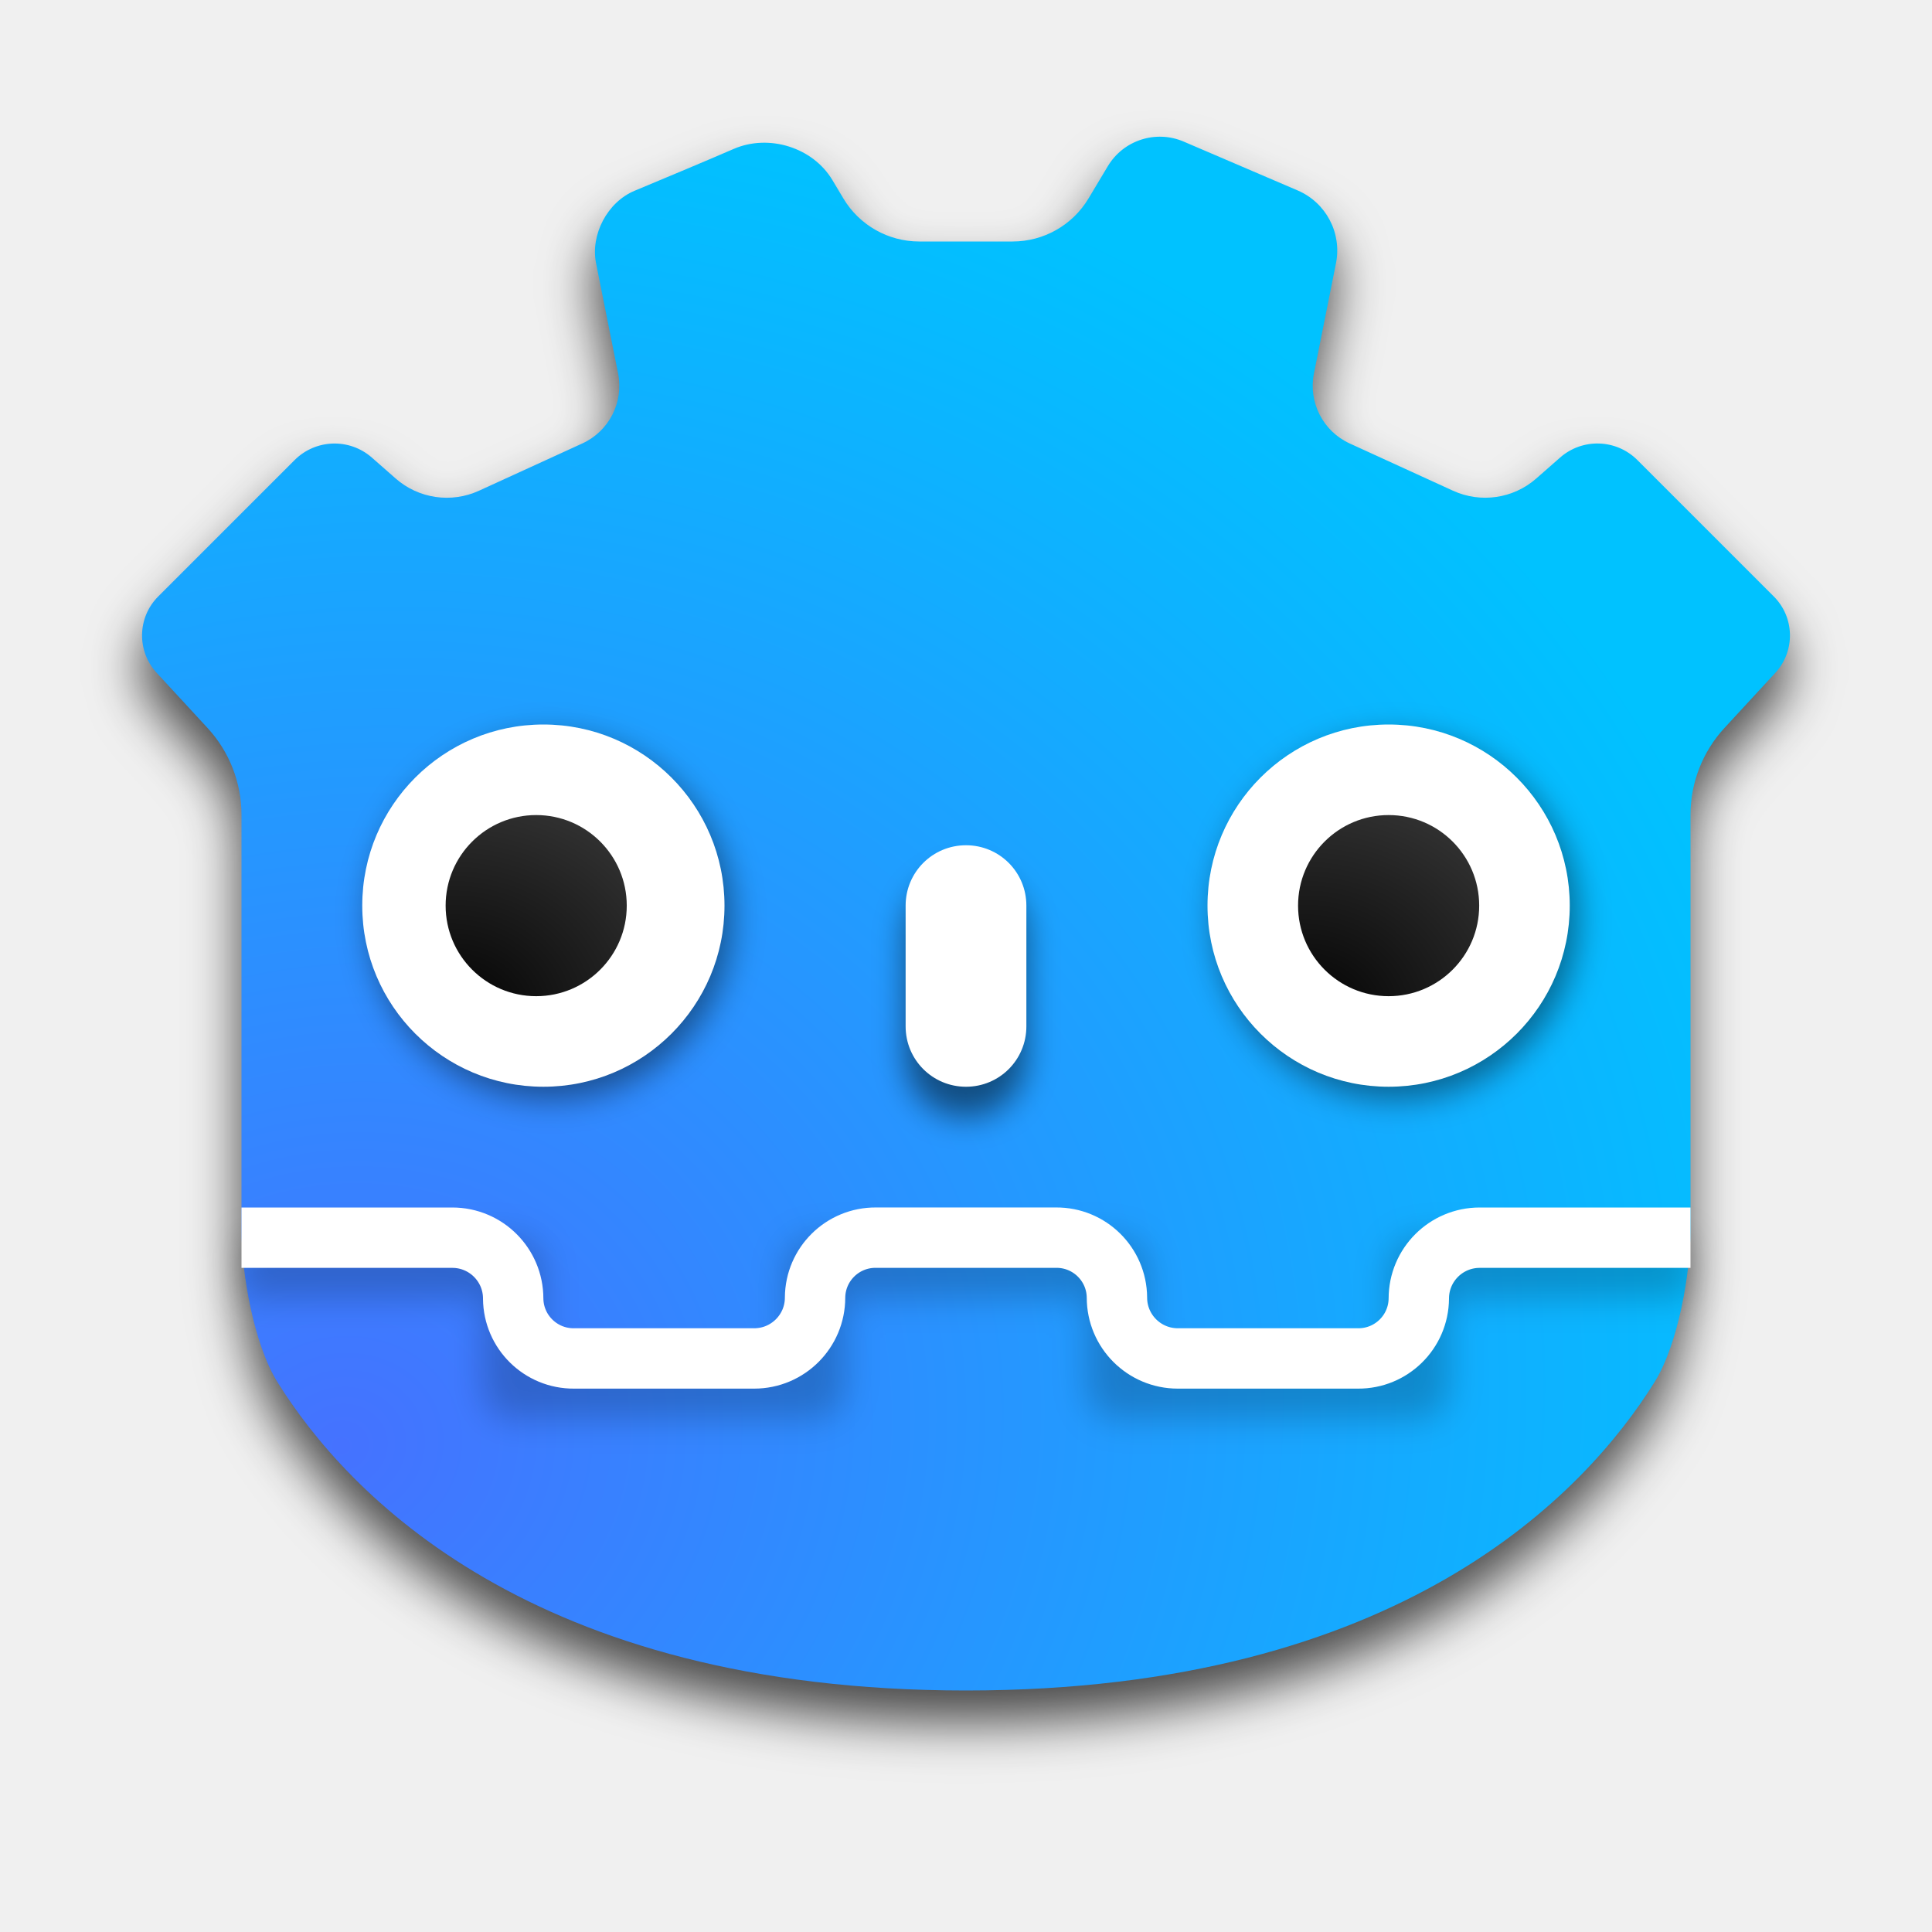
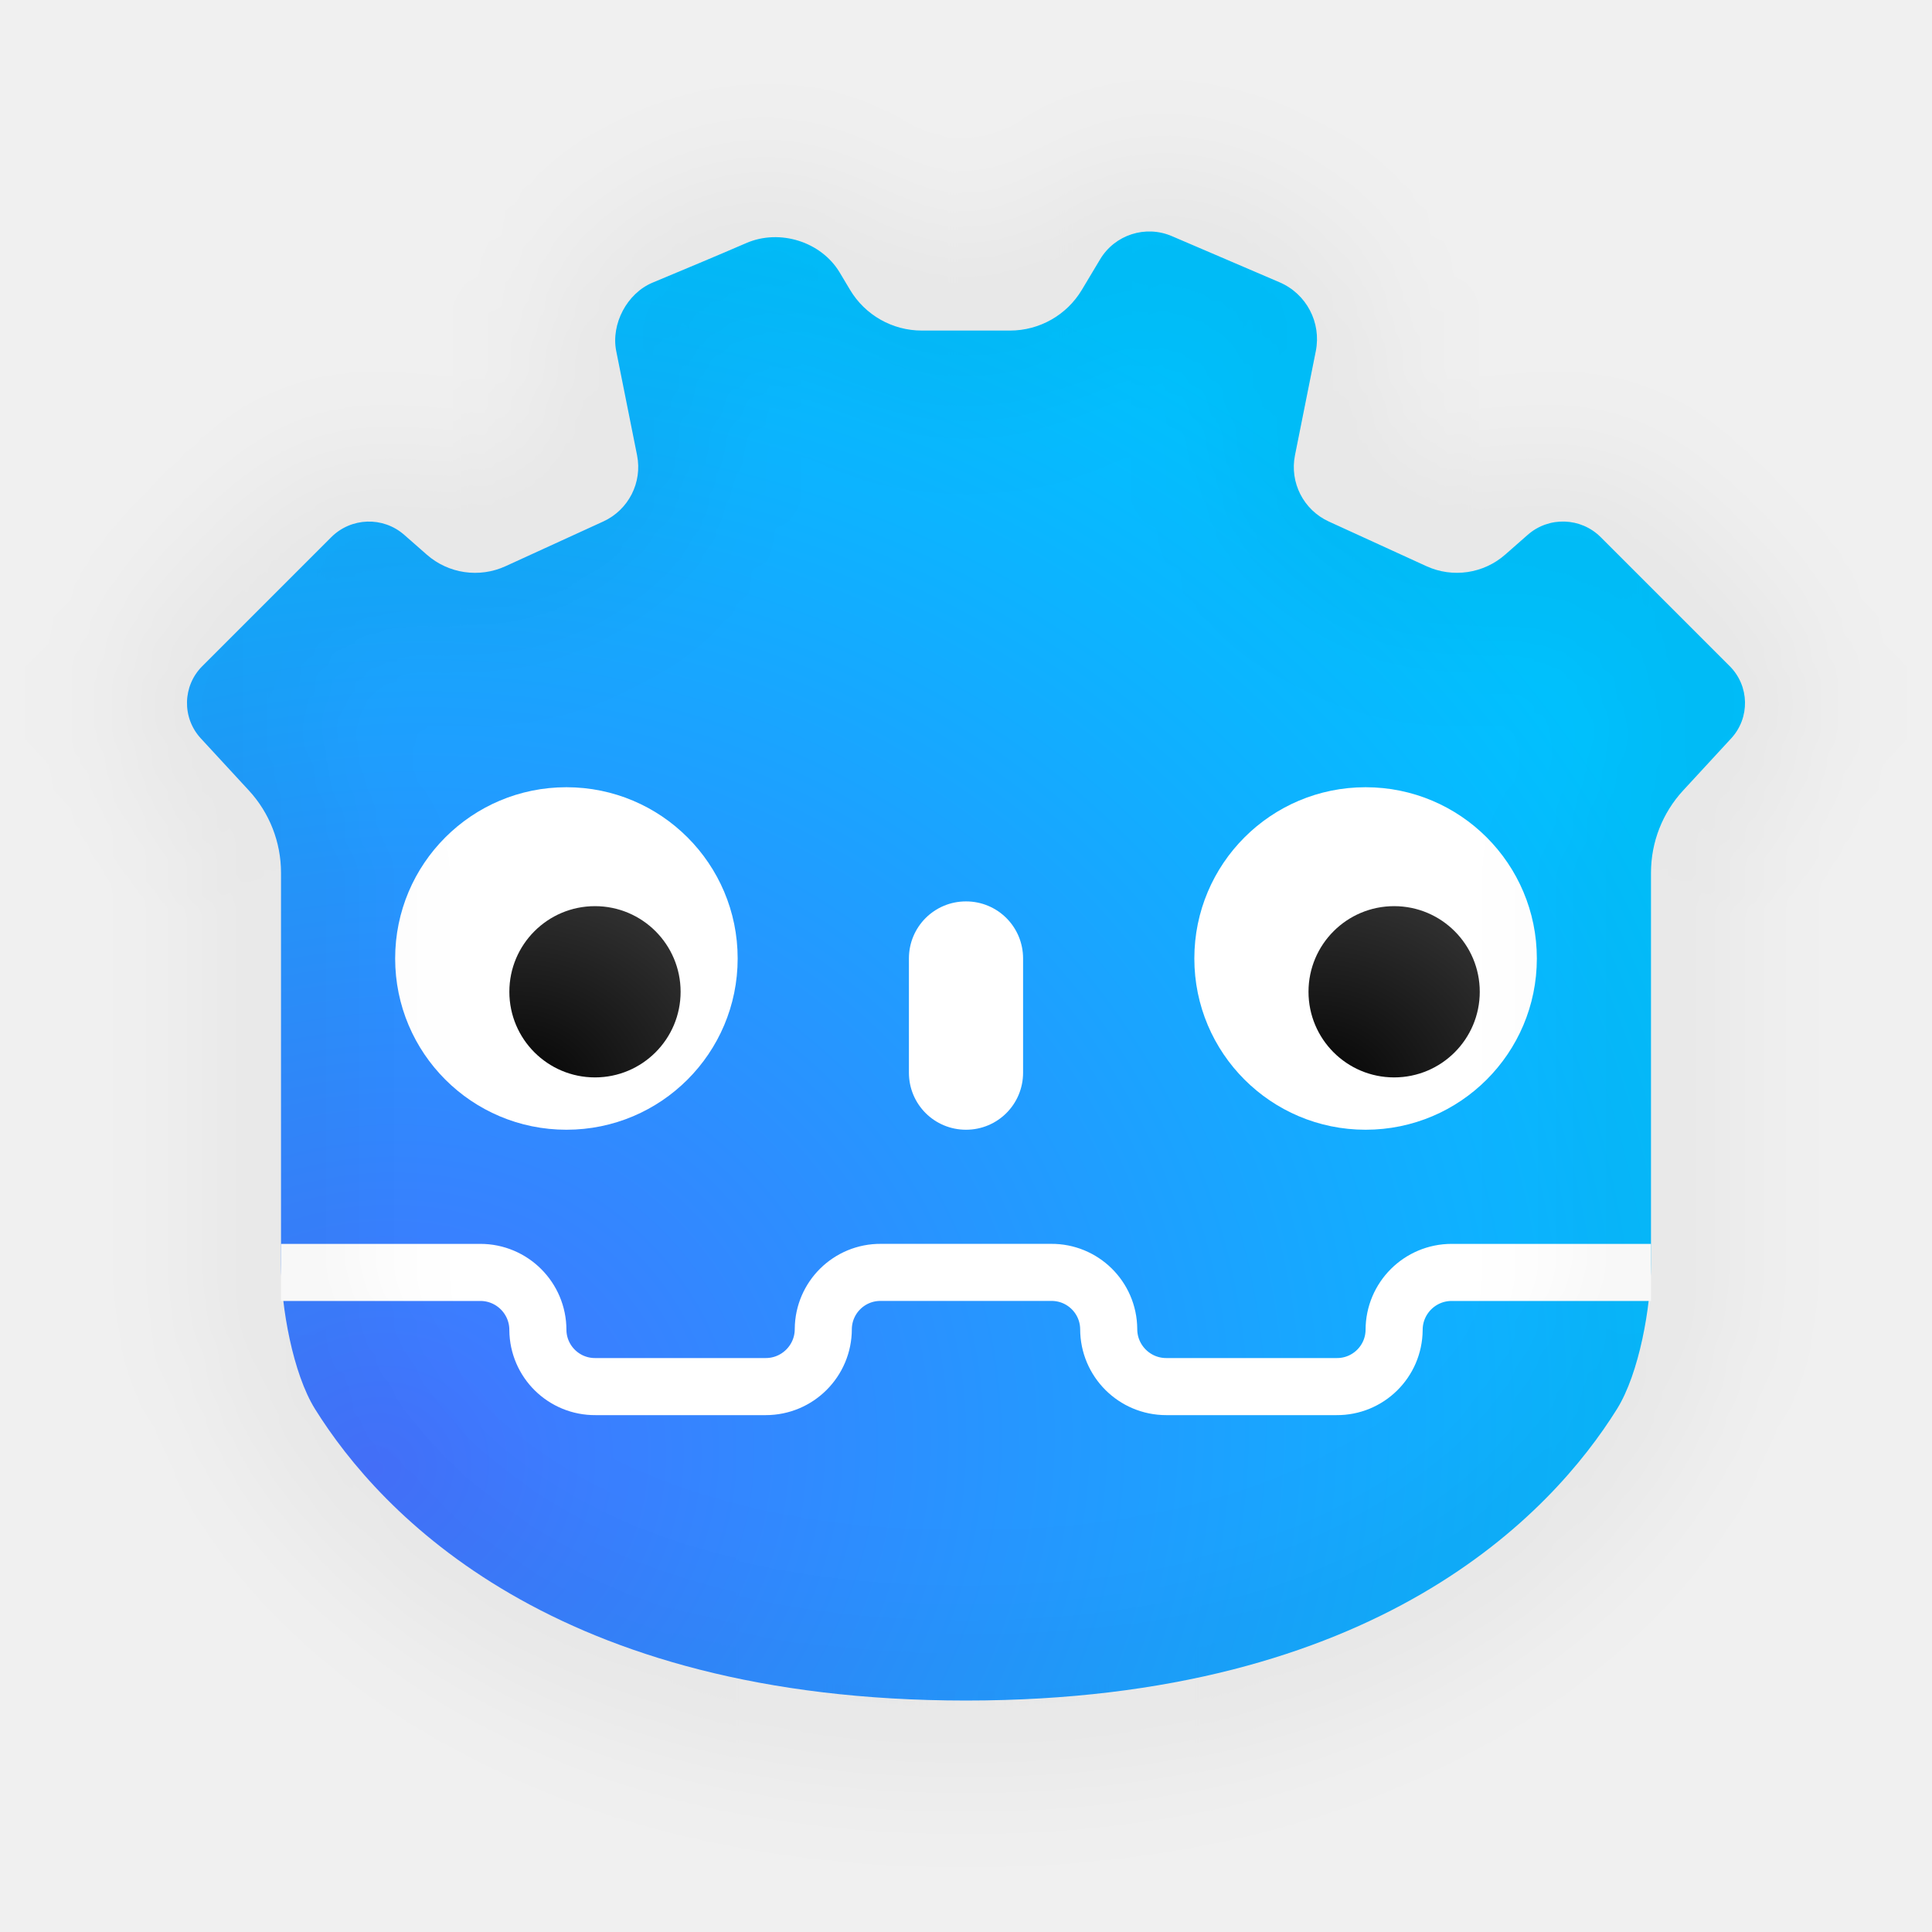
<svg xmlns="http://www.w3.org/2000/svg" xmlns:xlink="http://www.w3.org/1999/xlink" width="64" height="64" version="1" id="svg13">
  <defs id="defs13">
    <linearGradient id="linearGradient14">
      <stop style="stop-color:#000000;stop-opacity:1;" offset="0" id="stop15" />
      <stop style="stop-color:#4c4c4c;stop-opacity:1;" offset="1" id="stop16" />
    </linearGradient>
    <linearGradient id="linearGradient13">
      <stop style="stop-color:#4572ff;stop-opacity:1;" offset="0" id="stop13" />
      <stop style="stop-color:#00c2ff;stop-opacity:1;" offset="1" id="stop14" />
    </linearGradient>
    <radialGradient xlink:href="#linearGradient13" id="radialGradient14" cx="11.285" cy="49.28" fx="11.285" fy="49.28" r="28" gradientTransform="matrix(1.717699,-0.465545,0.4166129,1.537157,-28.62967,-22.59396)" gradientUnits="userSpaceOnUse" />
-     <radialGradient xlink:href="#linearGradient14" id="radialGradient16" cx="45.137" cy="30.807" fx="45.137" fy="30.807" r="3" gradientUnits="userSpaceOnUse" gradientTransform="matrix(4.310215,-1.010837,0.9061667,3.863899,-179.4549,-39.41846)" />
-     <radialGradient xlink:href="#linearGradient14" id="radialGradient16-3" cx="45.137" cy="30.807" fx="45.137" fy="30.807" r="3" gradientUnits="userSpaceOnUse" gradientTransform="matrix(4.310215,-1.010837,0.9061667,3.863899,-207.6932,-39.41846)" />
-     <filter style="color-interpolation-filters:sRGB" id="filter19" x="-0.106" y="-0.106" width="1.213" height="1.213">
-       <feGaussianBlur stdDeviation="0.532" id="feGaussianBlur19" />
-     </filter>
-     <filter style="color-interpolation-filters:sRGB" id="filter20" x="-0.106" y="-0.106" width="1.213" height="1.213">
-       <feGaussianBlur stdDeviation="0.532" id="feGaussianBlur20" />
-     </filter>
-     <filter style="color-interpolation-filters:sRGB" id="filter22" x="-0.028" y="-0.584" width="1.056" height="2.167">
-       <feGaussianBlur stdDeviation="0.556" id="feGaussianBlur22" />
-     </filter>
-     <filter style="color-interpolation-filters:sRGB" id="filter23" x="-0.31" y="-0.155" width="1.621" height="1.31">
-       <feGaussianBlur stdDeviation="0.517" id="feGaussianBlur23" />
-     </filter>
-     <filter style="color-interpolation-filters:sRGB" id="filter1" x="-0.037" y="-0.04" width="1.075" height="1.079">
-       <feGaussianBlur stdDeviation="0.849" id="feGaussianBlur1" />
+     <radialGradient xlink:href="#linearGradient14" id="radialGradient16" cx="45.137" cy="30.807" fx="45.137" fy="30.807" r="3" gradientUnits="userSpaceOnUse" gradientTransform="matrix(4.07517,-0.9557144,0.8567516,3.653193,-166.978,-32.77904)" />
+     <radialGradient xlink:href="#linearGradient14" id="radialGradient16-3" cx="45.137" cy="30.807" fx="45.137" fy="30.807" r="3" gradientUnits="userSpaceOnUse" gradientTransform="matrix(4.07517,-0.9557144,0.8567516,3.653193,-193.4511,-32.77904)" />
+     <filter style="color-interpolation-filters:sRGB" id="filter1" x="-0.118" y="-0.125" width="1.236" height="1.251">
+       <feGaussianBlur stdDeviation="2.646" id="feGaussianBlur1" />
    </filter>
  </defs>
-   <path style="fill:#000000;fill-opacity:1;filter:url(#filter1);opacity:0.691" d="m 24.306,4.933 c -1.091,0.472 -2.191,0.929 -3.288,1.388 -0.894,0.373 -1.463,1.449 -1.273,2.399 l 0.73,3.65 a 2.099,2.099 117.056 0 1 -1.185,2.32 l -3.423,1.566 A 2.564,2.564 8.362 0 1 13.107,15.851 l -0.789,-0.693 a 1.872,1.872 178.151 0 0 -2.559,0.083 L 5.241,19.759 A 1.826,1.826 91.147 0 0 5.19,22.289 L 6.873,24.113 A 4.249,4.249 68.647 0 1 8,26.995 v 12.85 -1.118 1.987 c 0,1.48 0.411,3.821 1.193,5.074 C 11.475,49.445 17.577,56 32,56 46.423,56 52.525,49.444 54.807,45.788 55.589,44.535 56,42.195 56,40.714 v -1.987 1.118 -12.85 a 4.249,4.249 111.353 0 1 1.127,-2.882 l 1.683,-1.824 a 1.826,1.826 88.853 0 0 -0.051,-2.53 l -4.519,-4.519 a 1.872,1.872 1.849 0 0 -2.559,-0.083 l -0.789,0.693 a 2.564,2.564 171.638 0 1 -2.759,0.406 l -3.423,-1.566 A 2.099,2.099 62.944 0 1 43.526,12.371 L 44.256,8.721 A 2.163,2.163 62.258 0 0 42.987,6.309 l -3.775,-1.618 A 2.008,2.008 162.057 0 0 36.699,5.504 L 36.058,6.575 A 2.931,2.931 150.454 0 1 33.543,8 h -3.092 A 2.927,2.927 29.575 0 1 27.938,6.574 L 27.576,5.968 C 26.926,4.88 25.468,4.43 24.306,4.933 Z" id="path2-3" transform="translate(-0.05787118,1.054803)" />
-   <path style="fill:url(#radialGradient14)" d="m 24.306,4.933 c -1.091,0.472 -2.191,0.929 -3.288,1.388 -0.894,0.373 -1.463,1.449 -1.273,2.399 l 0.73,3.65 a 2.099,2.099 117.056 0 1 -1.185,2.32 l -3.423,1.566 A 2.564,2.564 8.362 0 1 13.107,15.851 l -0.789,-0.693 a 1.872,1.872 178.151 0 0 -2.559,0.083 L 5.241,19.759 A 1.826,1.826 91.147 0 0 5.19,22.289 L 6.873,24.113 A 4.249,4.249 68.647 0 1 8,26.995 v 12.85 -1.118 1.987 c 0,1.48 0.411,3.821 1.193,5.074 C 11.475,49.445 17.577,56 32,56 46.423,56 52.525,49.444 54.807,45.788 55.589,44.535 56,42.195 56,40.714 v -1.987 1.118 -12.85 a 4.249,4.249 111.353 0 1 1.127,-2.882 l 1.683,-1.824 a 1.826,1.826 88.853 0 0 -0.051,-2.53 l -4.519,-4.519 a 1.872,1.872 1.849 0 0 -2.559,-0.083 l -0.789,0.693 a 2.564,2.564 171.638 0 1 -2.759,0.406 l -3.423,-1.566 A 2.099,2.099 62.944 0 1 43.526,12.371 L 44.256,8.721 A 2.163,2.163 62.258 0 0 42.987,6.309 l -3.775,-1.618 A 2.008,2.008 162.057 0 0 36.699,5.504 L 36.058,6.575 A 2.931,2.931 150.454 0 1 33.543,8 h -3.092 A 2.927,2.927 29.575 0 1 27.938,6.574 L 27.576,5.968 C 26.926,4.88 25.468,4.43 24.306,4.933 Z" id="path2" />
-   <path style="opacity:0.437;filter:url(#filter20)" d="m 18.25,24.406 c 3.314,0 6,2.686 6,6 0,3.314 -2.686,6 -6,6 -3.314,0 -6,-2.686 -6,-6 0,-3.314 2.686,-6 6,-6 z" id="path3" />
-   <path style="fill:#ffffff" d="m18 24c3.314 0 6 2.686 6 6s-2.686 6-6 6-6-2.686-6-6 2.686-6 6-6z" id="path4" />
-   <path style="opacity:0.495;filter:url(#filter23)" d="m32 29c1.108 0 2 0.892 2 2v4c0 1.108-0.892 2-2 2s-2-0.892-2-2v-4c0-1.108 0.892-2 2-2z" id="path6" />
-   <path style="fill:#ffffff" d="m32 28c1.108 0 2 0.892 2 2v4c0 1.108-0.892 2-2 2s-2-0.892-2-2v-4c0-1.108 0.892-2 2-2z" id="path7" />
-   <path style="opacity:0.437;filter:url(#filter19)" d="m 46.25,24.406 c 3.314,0 6,2.686 6,6 0,3.314 -2.686,6 -6,6 -3.314,0 -6,-2.686 -6,-6 0,-3.314 2.686,-6 6,-6 z" id="path8" />
-   <path style="fill:#ffffff" d="m46 24c3.314 0 6 2.686 6 6s-2.686 6-6 6-6-2.686-6-6 2.686-6 6-6z" id="path9" />
-   <path style="fill:url(#radialGradient16)" d="m49 30a3 3 0 1 1 -6 0 3 3 0 1 1 6 0z" id="path10" />
-   <path style="fill:url(#radialGradient16-3)" d="m 20.762,30 a 3,3 0 1 1 -6,0 3,3 0 1 1 6,0 z" id="path10-5" />
-   <path style="opacity:0.2;fill:none;stroke:#000000;stroke-width:2;stroke-linejoin:round;filter:url(#filter22)" d="m 56,42 -9,0 0,4 -10,0 0,-4.001 -5,0 M 8,42 l 9,0 0,4 10,0 0,-4.001 5,0" id="path11" />
-   <path style="fill:none;stroke:#ffffff;stroke-width:2;stroke-linejoin:round" d="M 56,41 H 49.016 A 2.016,2.016 135 0 0 47,43.016 2,2 135.469 0 1 44.984,45 H 39.016 A 2.016,2.016 45 0 1 37,42.984 2,2 44.541 0 0 34.984,40.999 L 32,40.999 M 8,41 h 6.984 A 2.016,2.016 45 0 1 17,43.016 2,2 44.531 0 0 19.016,45 h 5.967 A 2.016,2.016 135 0 0 27,42.984 2,2 135.459 0 1 29.016,40.999 l 2.984,0" id="path12" />
+   <path style="fill:url(#radialGradient14)" d="m 24.306,4.933 c -1.091,0.472 -2.191,0.929 -3.288,1.388 -0.894,0.373 -1.463,1.449 -1.273,2.399 l 0.73,3.65 a 2.099,2.099 117.056 0 1 -1.185,2.32 l -3.423,1.566 A 2.564,2.564 8.362 0 1 13.107,15.851 l -0.789,-0.693 a 1.872,1.872 178.151 0 0 -2.559,0.083 L 5.241,19.759 A 1.826,1.826 91.147 0 0 5.19,22.289 L 6.873,24.113 A 4.249,4.249 68.647 0 1 8,26.995 v 12.85 -1.118 1.987 c 0,1.48 0.411,3.821 1.193,5.074 C 11.475,49.445 17.577,56 32,56 46.423,56 52.525,49.444 54.807,45.788 55.589,44.535 56,42.195 56,40.714 v -1.987 1.118 -12.85 a 4.249,4.249 111.353 0 1 1.127,-2.882 l 1.683,-1.824 a 1.826,1.826 88.853 0 0 -0.051,-2.53 l -4.519,-4.519 a 1.872,1.872 1.849 0 0 -2.559,-0.083 l -0.789,0.693 a 2.564,2.564 171.638 0 1 -2.759,0.406 l -3.423,-1.566 A 2.099,2.099 62.944 0 1 43.526,12.371 L 44.256,8.721 A 2.163,2.163 62.258 0 0 42.987,6.309 l -3.775,-1.618 A 2.008,2.008 162.057 0 0 36.699,5.504 L 36.058,6.575 A 2.931,2.931 150.454 0 1 33.543,8 h -3.092 A 2.927,2.927 29.575 0 1 27.938,6.574 L 27.576,5.968 C 26.926,4.88 25.468,4.43 24.306,4.933 Z" id="path2" transform="matrix(0.945468,0,0,0.945468,1.745025,3.386406)" />
+   <path style="fill:#ffffff;stroke-width:0.945" d="m 18.763,26.078 c 3.134,0 5.673,2.539 5.673,5.673 0,3.134 -2.539,5.673 -5.673,5.673 -3.134,0 -5.673,-2.539 -5.673,-5.673 0,-3.134 2.539,-5.673 5.673,-5.673 z" id="path4" />
+   <path style="fill:#ffffff;stroke-width:0.945" d="m 32,29.86 c 1.048,0 1.891,0.843 1.891,1.891 v 3.782 c 0,1.048 -0.843,1.891 -1.891,1.891 -1.048,0 -1.891,-0.843 -1.891,-1.891 v -3.782 c 0,-1.048 0.843,-1.891 1.891,-1.891 z" id="path7" />
+   <path style="fill:#ffffff;stroke-width:0.945" d="m 45.237,26.078 c 3.134,0 5.673,2.539 5.673,5.673 0,3.134 -2.539,5.673 -5.673,5.673 -3.134,0 -5.673,-2.539 -5.673,-5.673 0,-3.134 2.539,-5.673 5.673,-5.673 z" id="path9" />
+   <path style="fill:url(#radialGradient16);stroke-width:0.945" d="m 49.019,32.854 a 2.836,2.836 0 1 1 -5.673,0 2.836,2.836 0 1 1 5.673,0 z" id="path10" />
+   <path style="fill:url(#radialGradient16-3);stroke-width:0.945" d="m 22.546,32.854 a 2.836,2.836 0 1 1 -5.673,0 2.836,2.836 0 1 1 5.673,0 z" id="path10-5" />
+   <path style="fill:none;stroke:#ffffff;stroke-width:2;stroke-linejoin:round" d="M 56,41 H 49.016 A 2.016,2.016 135 0 0 47,43.016 2,2 135.469 0 1 44.984,45 H 39.016 A 2.016,2.016 45 0 1 37,42.984 2,2 44.541 0 0 34.984,40.999 L 32,40.999 M 8,41 h 6.984 A 2.016,2.016 45 0 1 17,43.016 2,2 44.531 0 0 19.016,45 h 5.967 A 2.016,2.016 135 0 0 27,42.984 2,2 135.459 0 1 29.016,40.999 l 2.984,0" id="path12" transform="matrix(0.945468,0,0,0.945468,1.745025,3.386406)" />
+   <path style="mix-blend-mode:normal;fill:none;stroke:#000000;stroke-width:0.2;stroke-dasharray:none;stroke-opacity:1;filter:url(#filter1)" d="m 24.306,4.933 c -1.091,0.472 -2.191,0.929 -3.288,1.388 -0.894,0.373 -1.463,1.449 -1.273,2.399 l 0.73,3.65 a 2.099,2.099 117.056 0 1 -1.185,2.32 l -3.423,1.566 A 2.564,2.564 8.362 0 1 13.107,15.851 l -0.789,-0.693 a 1.872,1.872 178.151 0 0 -2.559,0.083 L 5.241,19.759 A 1.826,1.826 91.147 0 0 5.19,22.289 L 6.873,24.113 A 4.249,4.249 68.647 0 1 8,26.995 v 12.85 -1.118 1.987 c 0,1.48 0.411,3.821 1.193,5.074 C 11.475,49.445 17.577,56 32,56 46.423,56 52.525,49.444 54.807,45.788 55.589,44.535 56,42.195 56,40.714 v -1.987 1.118 -12.85 a 4.249,4.249 111.353 0 1 1.127,-2.882 l 1.683,-1.824 a 1.826,1.826 88.853 0 0 -0.051,-2.53 l -4.519,-4.519 a 1.872,1.872 1.849 0 0 -2.559,-0.083 l -0.789,0.693 a 2.564,2.564 171.638 0 1 -2.759,0.406 l -3.423,-1.566 A 2.099,2.099 62.944 0 1 43.526,12.371 L 44.256,8.721 A 2.163,2.163 62.258 0 0 42.987,6.309 l -3.775,-1.618 A 2.008,2.008 162.057 0 0 36.699,5.504 L 36.058,6.575 A 2.931,2.931 150.454 0 1 33.543,8 h -3.092 A 2.927,2.927 29.575 0 1 27.938,6.574 L 27.576,5.968 C 26.926,4.88 25.468,4.43 24.306,4.933 Z" id="path2-5" transform="matrix(0.945468,0,0,0.945468,1.745025,3.386406)" />
</svg>
